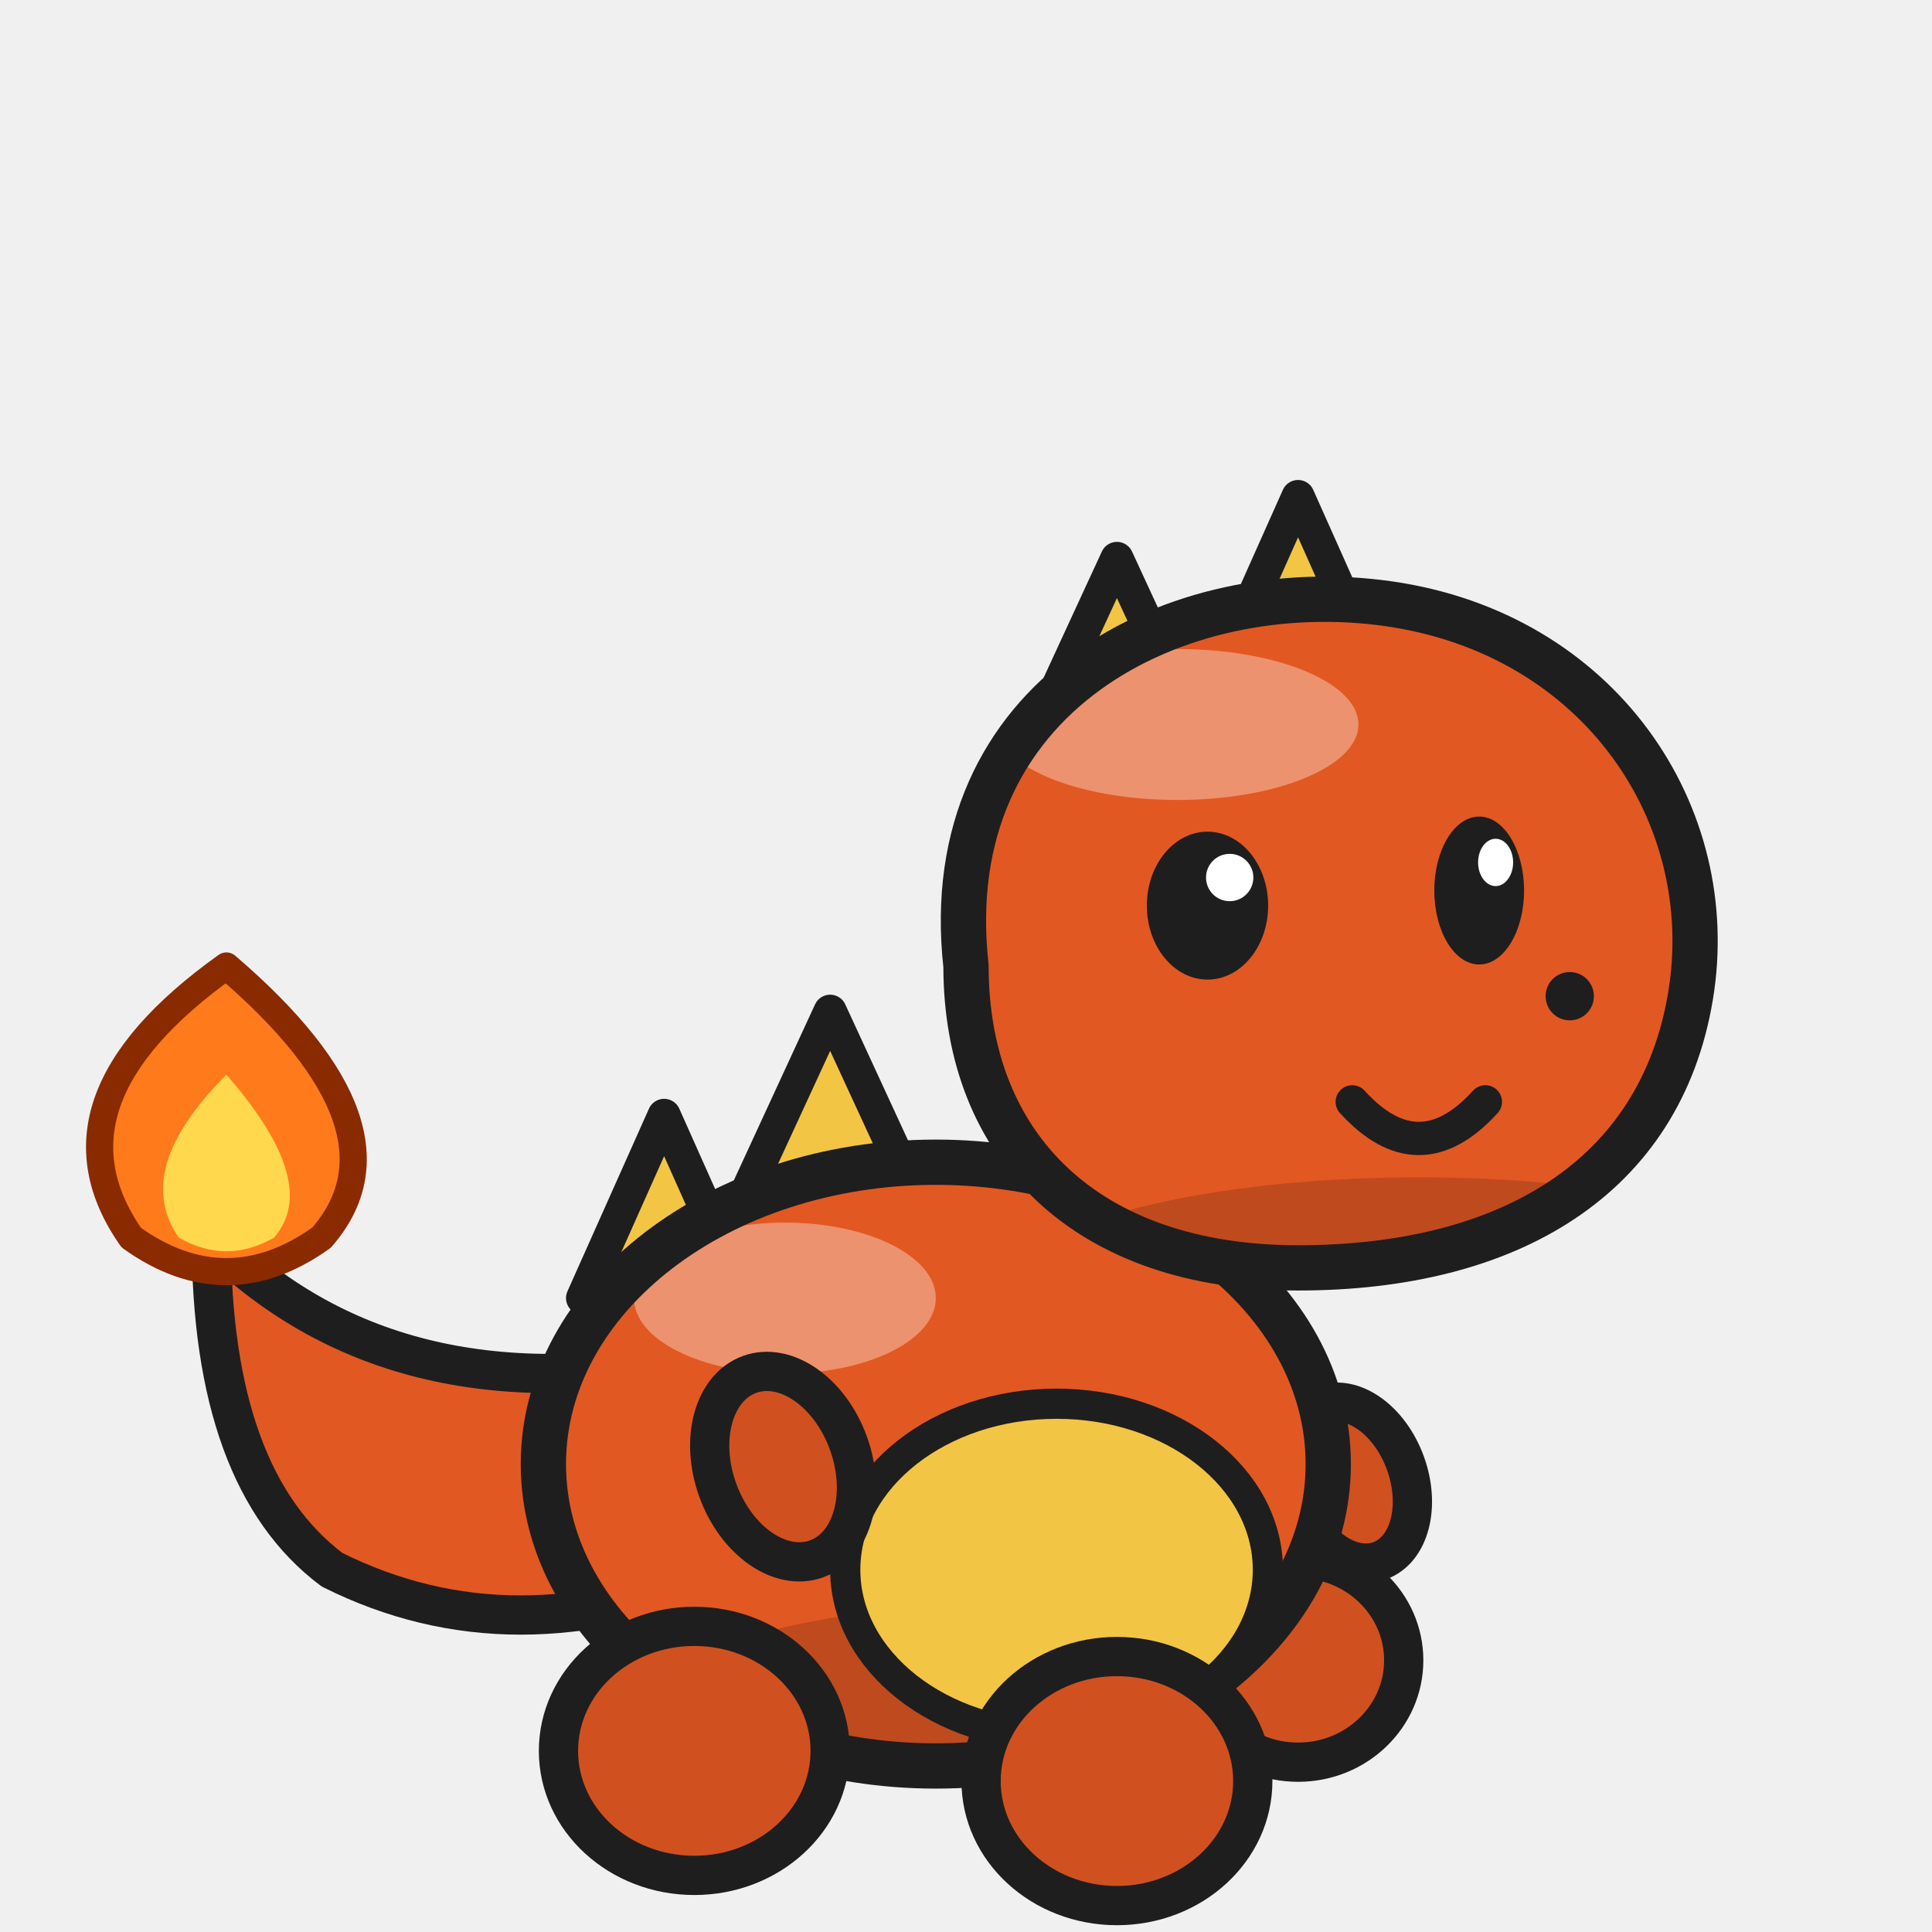
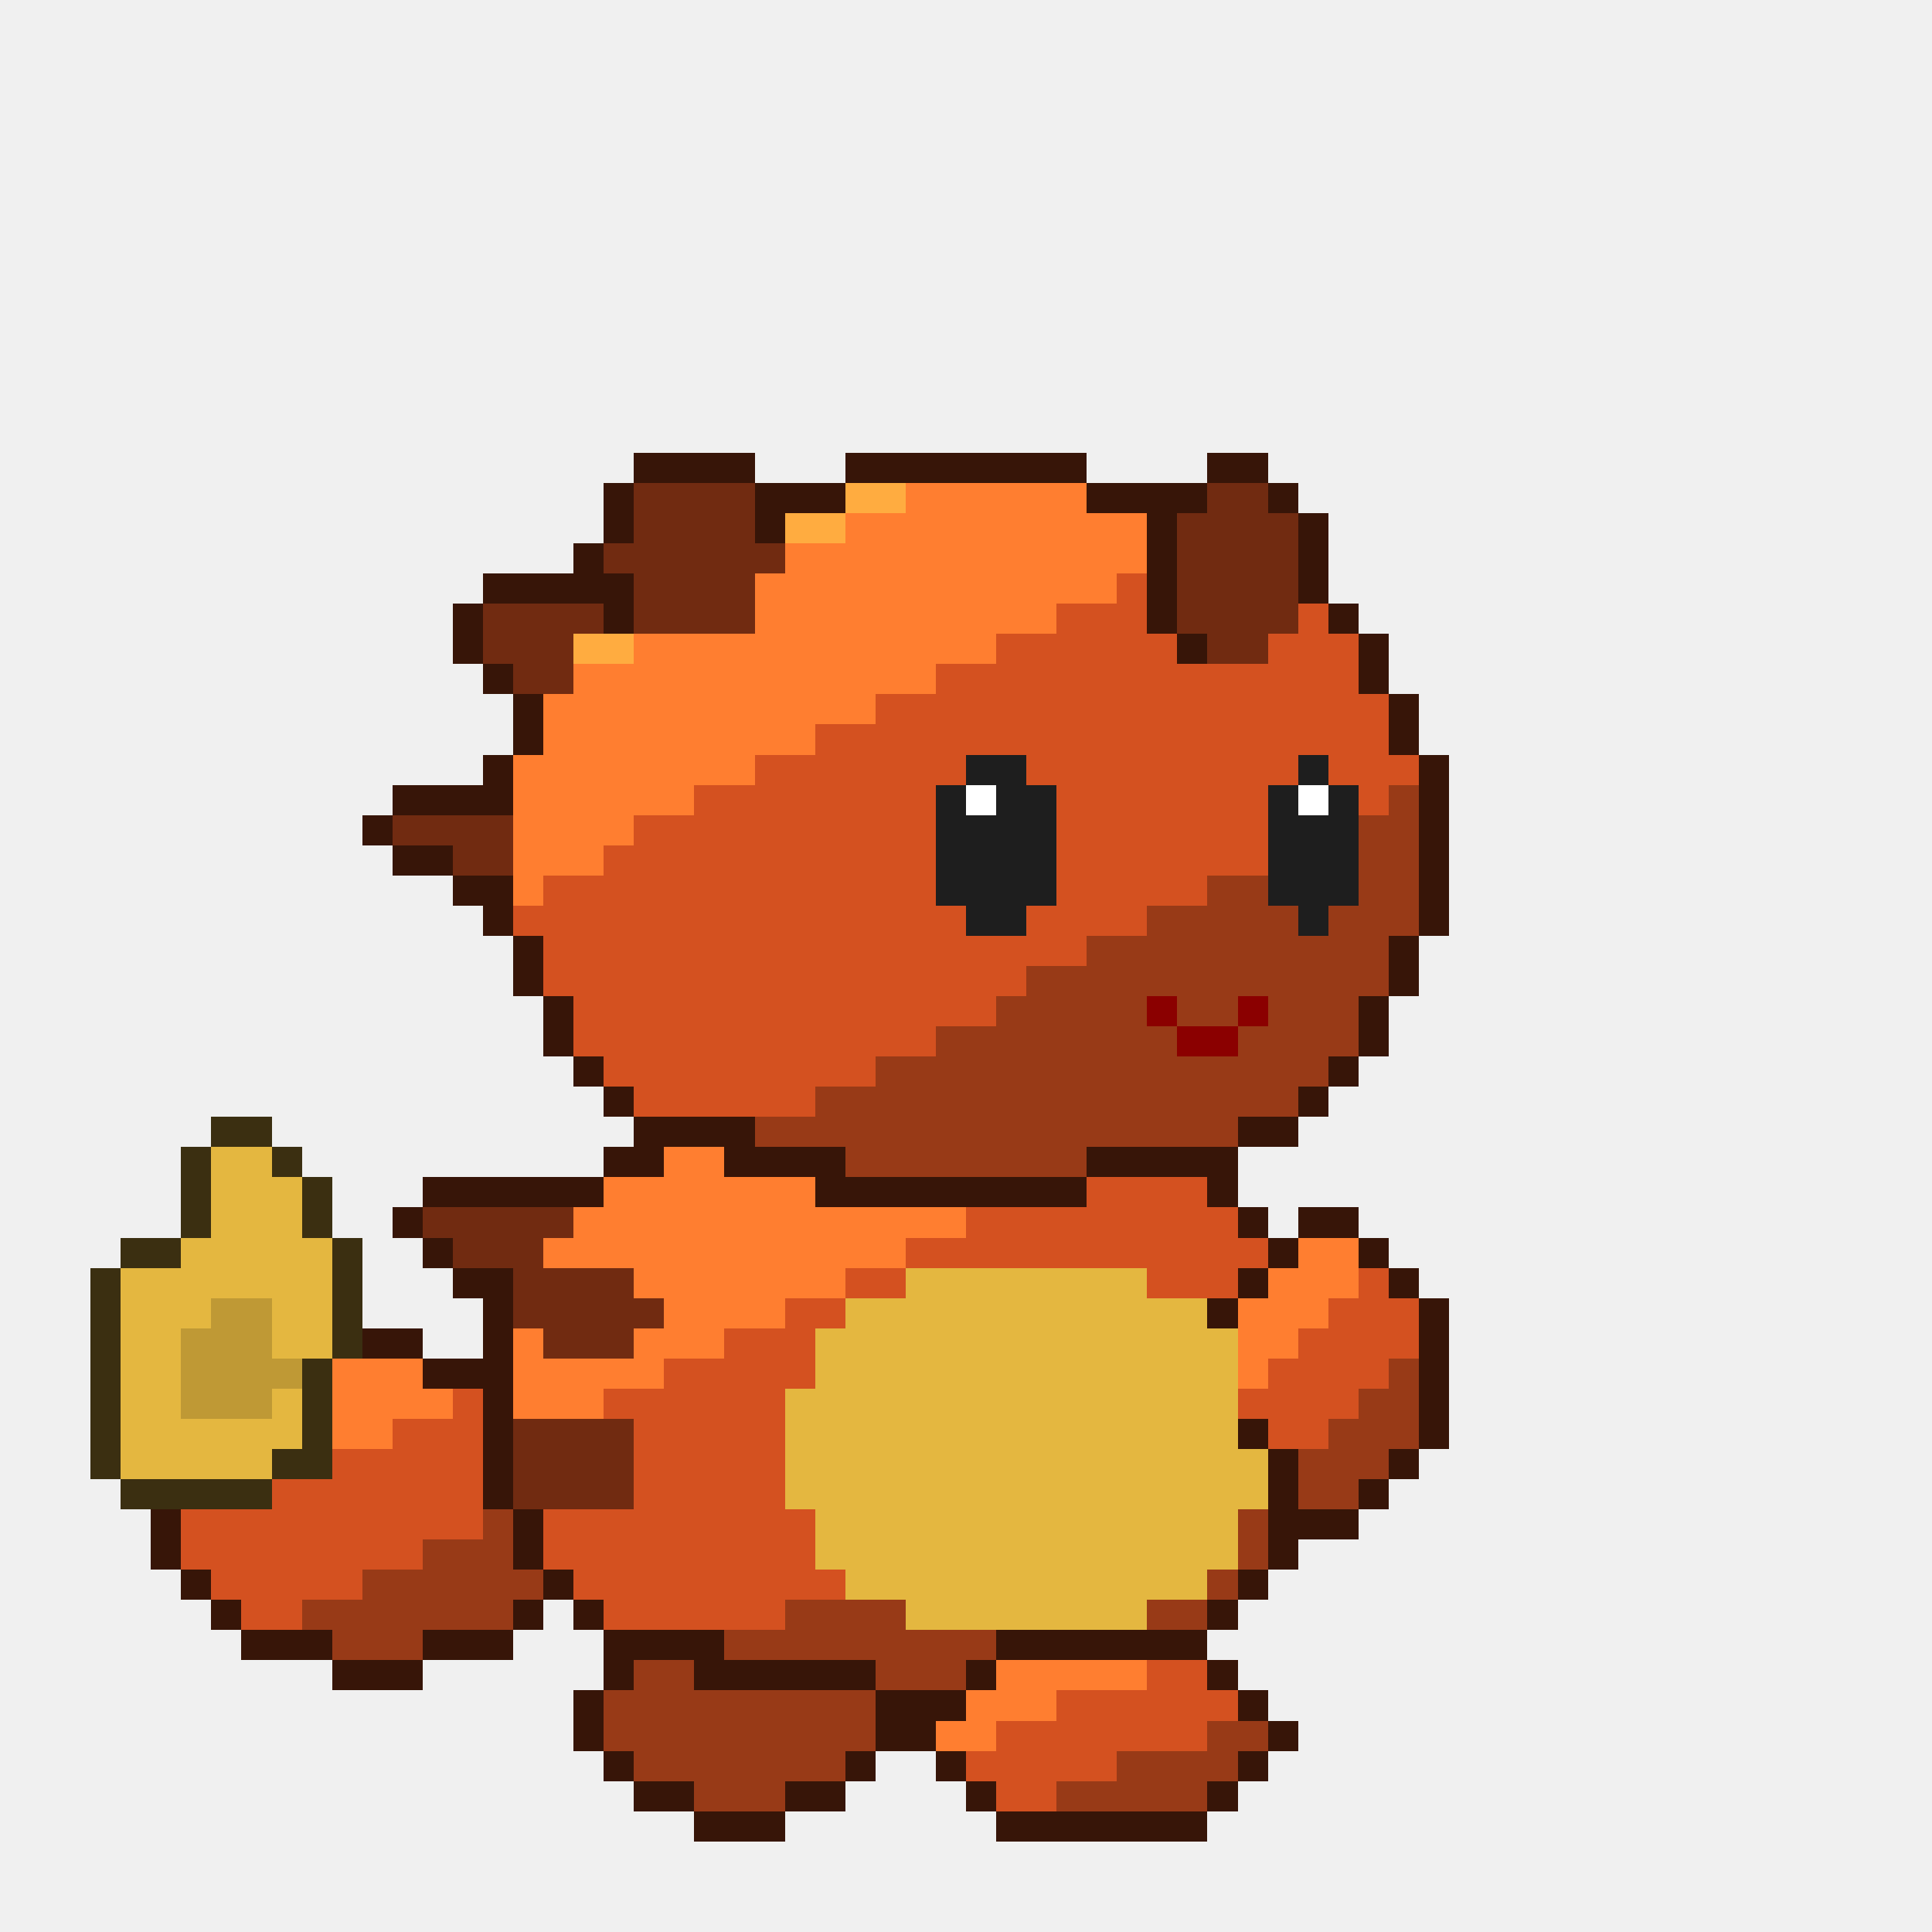
- <svg xmlns="http://www.w3.org/2000/svg" viewBox="0 0 128 128" width="128" height="128">
-   <g transform="translate(64 120) rotate(0) scale(1 1) translate(-64 -120)">
-     <g transform="rotate(0.00 42 98)">
-       <path d="M46 90Q26 94 14 82Q14 98 22 104Q34 110 48 104Z" fill="#E25822" />
-       <path d="M46 90Q26 94 14 82Q14 98 22 104Q34 110 48 104Z" fill="none" stroke="#1e1e1e" stroke-width="2.6" stroke-linejoin="round" />
-       <path d="M15 64Q27.6 74.8 21.3 82Q15 86.5 8.7 82Q2.4 73 15 64Z" fill="#ff7a1a" />
-       <path d="M15 64Q27.6 74.8 21.3 82Q15 86.5 8.7 82Q2.4 73 15 64Z" fill="none" stroke="#8a2a00" stroke-width="1.8" stroke-linecap="round" stroke-linejoin="round" />
-       <path d="M15 71.2Q21.3 78.4 18.15 82Q15 83.8 11.85 82Q8.7 77.5 15 71.2Z" fill="#ffd84d" />
-     </g>
-     <path d="M38.6 86L44 73.9L49.4 86Z" fill="#F3C544" />
-     <path d="M38.6 86L44 73.9L49.4 86Z" fill="none" stroke="#1e1e1e" stroke-width="2.2" stroke-linejoin="round" />
-     <path d="M49 80L55 67L61 80Z" fill="#F3C544" />
-     <path d="M49 80L55 67L61 80Z" fill="none" stroke="#1e1e1e" stroke-width="2.2" stroke-linejoin="round" />
-     <ellipse cx="60" cy="108" rx="7" ry="6.75" fill="#d0511f" />
-     <ellipse cx="60" cy="108" rx="7" ry="6.75" fill="none" stroke="#1e1e1e" stroke-width="2.6" stroke-linejoin="round" />
-     <ellipse cx="86" cy="110" rx="7" ry="6.75" fill="#d0511f" />
-     <ellipse cx="86" cy="110" rx="7" ry="6.75" fill="none" stroke="#1e1e1e" stroke-width="2.6" stroke-linejoin="round" />
-     <g transform="rotate(70.00 88 94)">
-       <ellipse cx="92.5" cy="94" rx="5.5" ry="3.8" fill="#d0511f" />
-       <ellipse cx="92.5" cy="94" rx="5.5" ry="3.8" fill="none" stroke="#1e1e1e" stroke-width="2.6" stroke-linejoin="round" />
-     </g>
-     <ellipse cx="62" cy="97" rx="26" ry="20" fill="#E25822" />
-     <clipPath id="f0c0">
-       <ellipse cx="62" cy="97" rx="26" ry="20" />
-     </clipPath>
-     <ellipse cx="70" cy="115" rx="30" ry="9" fill="#000000" fill-opacity="0.16" clip-path="url(#f0c0)" />
-     <ellipse cx="52" cy="86" rx="10" ry="5" fill="#ffffff" fill-opacity="0.35" clip-path="url(#f0c0)" />
-     <ellipse cx="62" cy="97" rx="26" ry="20" fill="none" stroke="#1e1e1e" stroke-width="3" stroke-linejoin="round" />
-     <ellipse cx="70" cy="104" rx="14" ry="11" fill="#F3C544" />
-     <ellipse cx="70" cy="104" rx="14" ry="11" fill="none" stroke="#1e1e1e" stroke-width="2" stroke-linejoin="round" />
-     <path d="M68 50L74 37L80 50Z" fill="#F3C544" />
-     <path d="M68 50L74 37L80 50Z" fill="none" stroke="#1e1e1e" stroke-width="2.2" stroke-linejoin="round" />
-     <path d="M80.6 45L86 32.9L91.4 45Z" fill="#F3C544" />
-     <path d="M80.6 45L86 32.9L91.4 45Z" fill="none" stroke="#1e1e1e" stroke-width="2.2" stroke-linejoin="round" />
-     <path d="M64 64C62 46 78 38 92 40C106 42 114 54 112 66C110 78 100 84 86 84C72 84 64 76 64 64Z" fill="#E25822" />
-     <clipPath id="f0c1">
-       <path d="M64 64C62 46 78 38 92 40C106 42 114 54 112 66C110 78 100 84 86 84C72 84 64 76 64 64Z" />
-     </clipPath>
-     <ellipse cx="94" cy="86" rx="28" ry="8" fill="#000000" fill-opacity="0.16" clip-path="url(#f0c1)" />
-     <ellipse cx="78" cy="48" rx="12" ry="5" fill="#ffffff" fill-opacity="0.35" clip-path="url(#f0c1)" />
-     <path d="M64 64C62 46 78 38 92 40C106 42 114 54 112 66C110 78 100 84 86 84C72 84 64 76 64 64Z" fill="none" stroke="#1e1e1e" stroke-width="3" stroke-linejoin="round" />
-     <circle cx="104" cy="66" r="1.6" fill="#1e1e1e" />
-     <ellipse cx="80" cy="60" rx="4.018" ry="4.9" fill="#1e1e1e" />
-     <circle cx="81.47" cy="58.138" r="1.568" fill="#ffffff" />
-     <g transform="translate(98 59) scale(0.74 1) translate(-98 -59)">
-       <ellipse cx="98" cy="59" rx="4.018" ry="4.9" fill="#1e1e1e" />
-       <circle cx="99.47" cy="57.138" r="1.568" fill="#ffffff" />
-     </g>
-     <path d="M89.59 73Q94 77.851 98.41 73" fill="none" stroke="#1e1e1e" stroke-width="2.205" stroke-linecap="round" stroke-linejoin="round" />
-     <ellipse cx="46" cy="116" rx="9" ry="8.25" fill="#d0511f" />
-     <ellipse cx="46" cy="116" rx="9" ry="8.25" fill="none" stroke="#1e1e1e" stroke-width="2.6" stroke-linejoin="round" />
-     <ellipse cx="74" cy="118" rx="9" ry="8.25" fill="#d0511f" />
-     <ellipse cx="74" cy="118" rx="9" ry="8.25" fill="none" stroke="#1e1e1e" stroke-width="2.6" stroke-linejoin="round" />
-     <g transform="rotate(70.00 50 92)">
-       <ellipse cx="55.5" cy="92" rx="6.5" ry="4.6" fill="#d0511f" />
-       <ellipse cx="55.5" cy="92" rx="6.5" ry="4.6" fill="none" stroke="#1e1e1e" stroke-width="2.6" stroke-linejoin="round" />
-     </g>
-   </g>
+ <svg xmlns="http://www.w3.org/2000/svg" viewBox="0 0 128 128" width="128" height="128" shape-rendering="crispEdges">
+   <rect x="42" y="30" width="8" height="2" fill="#371508" />
+   <rect x="56" y="30" width="16" height="2" fill="#371508" />
+   <rect x="80" y="30" width="4" height="2" fill="#371508" />
+   <rect x="40" y="32" width="2" height="2" fill="#371508" />
+   <rect x="42" y="32" width="8" height="2" fill="#712b11" />
+   <rect x="50" y="32" width="6" height="2" fill="#371508" />
+   <rect x="56" y="32" width="4" height="2" fill="#ffac40" />
+   <rect x="60" y="32" width="12" height="2" fill="#ff7e30" />
+   <rect x="72" y="32" width="8" height="2" fill="#371508" />
+   <rect x="80" y="32" width="4" height="2" fill="#712b11" />
+   <rect x="84" y="32" width="2" height="2" fill="#371508" />
+   <rect x="40" y="34" width="2" height="2" fill="#371508" />
+   <rect x="42" y="34" width="8" height="2" fill="#712b11" />
+   <rect x="50" y="34" width="2" height="2" fill="#371508" />
+   <rect x="52" y="34" width="4" height="2" fill="#ffac40" />
+   <rect x="56" y="34" width="20" height="2" fill="#ff7e30" />
+   <rect x="76" y="34" width="2" height="2" fill="#371508" />
+   <rect x="78" y="34" width="8" height="2" fill="#712b11" />
+   <rect x="86" y="34" width="2" height="2" fill="#371508" />
+   <rect x="38" y="36" width="2" height="2" fill="#371508" />
+   <rect x="40" y="36" width="12" height="2" fill="#712b11" />
+   <rect x="52" y="36" width="24" height="2" fill="#ff7e30" />
+   <rect x="76" y="36" width="2" height="2" fill="#371508" />
+   <rect x="78" y="36" width="8" height="2" fill="#712b11" />
+   <rect x="86" y="36" width="2" height="2" fill="#371508" />
+   <rect x="32" y="38" width="10" height="2" fill="#371508" />
+   <rect x="42" y="38" width="8" height="2" fill="#712b11" />
+   <rect x="50" y="38" width="24" height="2" fill="#ff7e30" />
+   <rect x="74" y="38" width="2" height="2" fill="#d45120" />
+   <rect x="76" y="38" width="2" height="2" fill="#371508" />
+   <rect x="78" y="38" width="8" height="2" fill="#712b11" />
+   <rect x="86" y="38" width="2" height="2" fill="#371508" />
+   <rect x="30" y="40" width="2" height="2" fill="#371508" />
+   <rect x="32" y="40" width="8" height="2" fill="#712b11" />
+   <rect x="40" y="40" width="2" height="2" fill="#371508" />
+   <rect x="42" y="40" width="8" height="2" fill="#712b11" />
+   <rect x="50" y="40" width="20" height="2" fill="#ff7e30" />
+   <rect x="70" y="40" width="6" height="2" fill="#d45120" />
+   <rect x="76" y="40" width="2" height="2" fill="#371508" />
+   <rect x="78" y="40" width="8" height="2" fill="#712b11" />
+   <rect x="86" y="40" width="2" height="2" fill="#d45120" />
+   <rect x="88" y="40" width="2" height="2" fill="#371508" />
+   <rect x="30" y="42" width="2" height="2" fill="#371508" />
+   <rect x="32" y="42" width="6" height="2" fill="#712b11" />
+   <rect x="38" y="42" width="4" height="2" fill="#ffac40" />
+   <rect x="42" y="42" width="24" height="2" fill="#ff7e30" />
+   <rect x="66" y="42" width="12" height="2" fill="#d45120" />
+   <rect x="78" y="42" width="2" height="2" fill="#371508" />
+   <rect x="80" y="42" width="4" height="2" fill="#712b11" />
+   <rect x="84" y="42" width="6" height="2" fill="#d45120" />
+   <rect x="90" y="42" width="2" height="2" fill="#371508" />
+   <rect x="32" y="44" width="2" height="2" fill="#371508" />
+   <rect x="34" y="44" width="4" height="2" fill="#712b11" />
+   <rect x="38" y="44" width="24" height="2" fill="#ff7e30" />
+   <rect x="62" y="44" width="28" height="2" fill="#d45120" />
+   <rect x="90" y="44" width="2" height="2" fill="#371508" />
+   <rect x="34" y="46" width="2" height="2" fill="#371508" />
+   <rect x="36" y="46" width="22" height="2" fill="#ff7e30" />
+   <rect x="58" y="46" width="34" height="2" fill="#d45120" />
+   <rect x="92" y="46" width="2" height="2" fill="#371508" />
+   <rect x="34" y="48" width="2" height="2" fill="#371508" />
+   <rect x="36" y="48" width="18" height="2" fill="#ff7e30" />
+   <rect x="54" y="48" width="38" height="2" fill="#d45120" />
+   <rect x="92" y="48" width="2" height="2" fill="#371508" />
+   <rect x="32" y="50" width="2" height="2" fill="#371508" />
+   <rect x="34" y="50" width="16" height="2" fill="#ff7e30" />
+   <rect x="50" y="50" width="14" height="2" fill="#d45120" />
+   <rect x="64" y="50" width="4" height="2" fill="#1e1e1e" />
+   <rect x="68" y="50" width="18" height="2" fill="#d45120" />
+   <rect x="86" y="50" width="2" height="2" fill="#1e1e1e" />
+   <rect x="88" y="50" width="6" height="2" fill="#d45120" />
+   <rect x="94" y="50" width="2" height="2" fill="#371508" />
+   <rect x="26" y="52" width="8" height="2" fill="#371508" />
+   <rect x="34" y="52" width="12" height="2" fill="#ff7e30" />
+   <rect x="46" y="52" width="16" height="2" fill="#d45120" />
+   <rect x="62" y="52" width="2" height="2" fill="#1e1e1e" />
+   <rect x="64" y="52" width="2" height="2" fill="#ffffff" />
+   <rect x="66" y="52" width="4" height="2" fill="#1e1e1e" />
+   <rect x="70" y="52" width="14" height="2" fill="#d45120" />
+   <rect x="84" y="52" width="2" height="2" fill="#1e1e1e" />
+   <rect x="86" y="52" width="2" height="2" fill="#ffffff" />
+   <rect x="88" y="52" width="2" height="2" fill="#1e1e1e" />
+   <rect x="90" y="52" width="2" height="2" fill="#d45120" />
+   <rect x="92" y="52" width="2" height="2" fill="#983a17" />
+   <rect x="94" y="52" width="2" height="2" fill="#371508" />
+   <rect x="24" y="54" width="2" height="2" fill="#371508" />
+   <rect x="26" y="54" width="8" height="2" fill="#712b11" />
+   <rect x="34" y="54" width="8" height="2" fill="#ff7e30" />
+   <rect x="42" y="54" width="20" height="2" fill="#d45120" />
+   <rect x="62" y="54" width="8" height="2" fill="#1e1e1e" />
+   <rect x="70" y="54" width="14" height="2" fill="#d45120" />
+   <rect x="84" y="54" width="6" height="2" fill="#1e1e1e" />
+   <rect x="90" y="54" width="4" height="2" fill="#983a17" />
+   <rect x="94" y="54" width="2" height="2" fill="#371508" />
+   <rect x="26" y="56" width="4" height="2" fill="#371508" />
+   <rect x="30" y="56" width="4" height="2" fill="#712b11" />
+   <rect x="34" y="56" width="6" height="2" fill="#ff7e30" />
+   <rect x="40" y="56" width="22" height="2" fill="#d45120" />
+   <rect x="62" y="56" width="8" height="2" fill="#1e1e1e" />
+   <rect x="70" y="56" width="14" height="2" fill="#d45120" />
+   <rect x="84" y="56" width="6" height="2" fill="#1e1e1e" />
+   <rect x="90" y="56" width="4" height="2" fill="#983a17" />
+   <rect x="94" y="56" width="2" height="2" fill="#371508" />
+   <rect x="30" y="58" width="4" height="2" fill="#371508" />
+   <rect x="34" y="58" width="2" height="2" fill="#ff7e30" />
+   <rect x="36" y="58" width="26" height="2" fill="#d45120" />
+   <rect x="62" y="58" width="8" height="2" fill="#1e1e1e" />
+   <rect x="70" y="58" width="10" height="2" fill="#d45120" />
+   <rect x="80" y="58" width="4" height="2" fill="#983a17" />
+   <rect x="84" y="58" width="6" height="2" fill="#1e1e1e" />
+   <rect x="90" y="58" width="4" height="2" fill="#983a17" />
+   <rect x="94" y="58" width="2" height="2" fill="#371508" />
+   <rect x="32" y="60" width="2" height="2" fill="#371508" />
+   <rect x="34" y="60" width="30" height="2" fill="#d45120" />
+   <rect x="64" y="60" width="4" height="2" fill="#1e1e1e" />
+   <rect x="68" y="60" width="8" height="2" fill="#d45120" />
+   <rect x="76" y="60" width="10" height="2" fill="#983a17" />
+   <rect x="86" y="60" width="2" height="2" fill="#1e1e1e" />
+   <rect x="88" y="60" width="6" height="2" fill="#983a17" />
+   <rect x="94" y="60" width="2" height="2" fill="#371508" />
+   <rect x="34" y="62" width="2" height="2" fill="#371508" />
+   <rect x="36" y="62" width="36" height="2" fill="#d45120" />
+   <rect x="72" y="62" width="20" height="2" fill="#983a17" />
+   <rect x="92" y="62" width="2" height="2" fill="#371508" />
+   <rect x="34" y="64" width="2" height="2" fill="#371508" />
+   <rect x="36" y="64" width="32" height="2" fill="#d45120" />
+   <rect x="68" y="64" width="24" height="2" fill="#983a17" />
+   <rect x="92" y="64" width="2" height="2" fill="#371508" />
+   <rect x="36" y="66" width="2" height="2" fill="#371508" />
+   <rect x="38" y="66" width="28" height="2" fill="#d45120" />
+   <rect x="66" y="66" width="10" height="2" fill="#983a17" />
+   <rect x="76" y="66" width="2" height="2" fill="#8b0000" />
+   <rect x="78" y="66" width="4" height="2" fill="#983a17" />
+   <rect x="82" y="66" width="2" height="2" fill="#8b0000" />
+   <rect x="84" y="66" width="6" height="2" fill="#983a17" />
+   <rect x="90" y="66" width="2" height="2" fill="#371508" />
+   <rect x="36" y="68" width="2" height="2" fill="#371508" />
+   <rect x="38" y="68" width="24" height="2" fill="#d45120" />
+   <rect x="62" y="68" width="16" height="2" fill="#983a17" />
+   <rect x="78" y="68" width="4" height="2" fill="#8b0000" />
+   <rect x="82" y="68" width="8" height="2" fill="#983a17" />
+   <rect x="90" y="68" width="2" height="2" fill="#371508" />
+   <rect x="38" y="70" width="2" height="2" fill="#371508" />
+   <rect x="40" y="70" width="18" height="2" fill="#d45120" />
+   <rect x="58" y="70" width="30" height="2" fill="#983a17" />
+   <rect x="88" y="70" width="2" height="2" fill="#371508" />
+   <rect x="40" y="72" width="2" height="2" fill="#371508" />
+   <rect x="42" y="72" width="12" height="2" fill="#d45120" />
+   <rect x="54" y="72" width="32" height="2" fill="#983a17" />
+   <rect x="86" y="72" width="2" height="2" fill="#371508" />
+   <rect x="14" y="74" width="4" height="2" fill="#3b2f11" />
+   <rect x="42" y="74" width="8" height="2" fill="#371508" />
+   <rect x="50" y="74" width="32" height="2" fill="#983a17" />
+   <rect x="82" y="74" width="4" height="2" fill="#371508" />
+   <rect x="12" y="76" width="2" height="2" fill="#3b2f11" />
+   <rect x="14" y="76" width="4" height="2" fill="#e4b740" />
+   <rect x="18" y="76" width="2" height="2" fill="#3b2f11" />
+   <rect x="40" y="76" width="4" height="2" fill="#371508" />
+   <rect x="44" y="76" width="4" height="2" fill="#ff7e30" />
+   <rect x="48" y="76" width="8" height="2" fill="#371508" />
+   <rect x="56" y="76" width="16" height="2" fill="#983a17" />
+   <rect x="72" y="76" width="10" height="2" fill="#371508" />
+   <rect x="12" y="78" width="2" height="2" fill="#3b2f11" />
+   <rect x="14" y="78" width="6" height="2" fill="#e4b740" />
+   <rect x="20" y="78" width="2" height="2" fill="#3b2f11" />
+   <rect x="28" y="78" width="12" height="2" fill="#371508" />
+   <rect x="40" y="78" width="14" height="2" fill="#ff7e30" />
+   <rect x="54" y="78" width="18" height="2" fill="#371508" />
+   <rect x="72" y="78" width="8" height="2" fill="#d45120" />
+   <rect x="80" y="78" width="2" height="2" fill="#371508" />
+   <rect x="12" y="80" width="2" height="2" fill="#3b2f11" />
+   <rect x="14" y="80" width="6" height="2" fill="#e4b740" />
+   <rect x="20" y="80" width="2" height="2" fill="#3b2f11" />
+   <rect x="26" y="80" width="2" height="2" fill="#371508" />
+   <rect x="28" y="80" width="10" height="2" fill="#712b11" />
+   <rect x="38" y="80" width="26" height="2" fill="#ff7e30" />
+   <rect x="64" y="80" width="18" height="2" fill="#d45120" />
+   <rect x="82" y="80" width="2" height="2" fill="#371508" />
+   <rect x="86" y="80" width="4" height="2" fill="#371508" />
+   <rect x="8" y="82" width="4" height="2" fill="#3b2f11" />
+   <rect x="12" y="82" width="10" height="2" fill="#e4b740" />
+   <rect x="22" y="82" width="2" height="2" fill="#3b2f11" />
+   <rect x="28" y="82" width="2" height="2" fill="#371508" />
+   <rect x="30" y="82" width="6" height="2" fill="#712b11" />
+   <rect x="36" y="82" width="24" height="2" fill="#ff7e30" />
+   <rect x="60" y="82" width="24" height="2" fill="#d45120" />
+   <rect x="84" y="82" width="2" height="2" fill="#371508" />
+   <rect x="86" y="82" width="4" height="2" fill="#ff7e30" />
+   <rect x="90" y="82" width="2" height="2" fill="#371508" />
+   <rect x="6" y="84" width="2" height="2" fill="#3b2f11" />
+   <rect x="8" y="84" width="14" height="2" fill="#e4b740" />
+   <rect x="22" y="84" width="2" height="2" fill="#3b2f11" />
+   <rect x="30" y="84" width="4" height="2" fill="#371508" />
+   <rect x="34" y="84" width="8" height="2" fill="#712b11" />
+   <rect x="42" y="84" width="14" height="2" fill="#ff7e30" />
+   <rect x="56" y="84" width="4" height="2" fill="#d45120" />
+   <rect x="60" y="84" width="16" height="2" fill="#e4b740" />
+   <rect x="76" y="84" width="6" height="2" fill="#d45120" />
+   <rect x="82" y="84" width="2" height="2" fill="#371508" />
+   <rect x="84" y="84" width="6" height="2" fill="#ff7e30" />
+   <rect x="90" y="84" width="2" height="2" fill="#d45120" />
+   <rect x="92" y="84" width="2" height="2" fill="#371508" />
+   <rect x="6" y="86" width="2" height="2" fill="#3b2f11" />
+   <rect x="8" y="86" width="6" height="2" fill="#e4b740" />
+   <rect x="14" y="86" width="4" height="2" fill="#bf9935" />
+   <rect x="18" y="86" width="4" height="2" fill="#e4b740" />
+   <rect x="22" y="86" width="2" height="2" fill="#3b2f11" />
+   <rect x="32" y="86" width="2" height="2" fill="#371508" />
+   <rect x="34" y="86" width="10" height="2" fill="#712b11" />
+   <rect x="44" y="86" width="8" height="2" fill="#ff7e30" />
+   <rect x="52" y="86" width="4" height="2" fill="#d45120" />
+   <rect x="56" y="86" width="24" height="2" fill="#e4b740" />
+   <rect x="80" y="86" width="2" height="2" fill="#371508" />
+   <rect x="82" y="86" width="6" height="2" fill="#ff7e30" />
+   <rect x="88" y="86" width="6" height="2" fill="#d45120" />
+   <rect x="94" y="86" width="2" height="2" fill="#371508" />
+   <rect x="6" y="88" width="2" height="2" fill="#3b2f11" />
+   <rect x="8" y="88" width="4" height="2" fill="#e4b740" />
+   <rect x="12" y="88" width="6" height="2" fill="#bf9935" />
+   <rect x="18" y="88" width="4" height="2" fill="#e4b740" />
+   <rect x="22" y="88" width="2" height="2" fill="#3b2f11" />
+   <rect x="24" y="88" width="4" height="2" fill="#371508" />
+   <rect x="32" y="88" width="2" height="2" fill="#371508" />
+   <rect x="34" y="88" width="2" height="2" fill="#ff7e30" />
+   <rect x="36" y="88" width="6" height="2" fill="#712b11" />
+   <rect x="42" y="88" width="6" height="2" fill="#ff7e30" />
+   <rect x="48" y="88" width="6" height="2" fill="#d45120" />
+   <rect x="54" y="88" width="28" height="2" fill="#e4b740" />
+   <rect x="82" y="88" width="4" height="2" fill="#ff7e30" />
+   <rect x="86" y="88" width="8" height="2" fill="#d45120" />
+   <rect x="94" y="88" width="2" height="2" fill="#371508" />
+   <rect x="6" y="90" width="2" height="2" fill="#3b2f11" />
+   <rect x="8" y="90" width="4" height="2" fill="#e4b740" />
+   <rect x="12" y="90" width="8" height="2" fill="#bf9935" />
+   <rect x="20" y="90" width="2" height="2" fill="#3b2f11" />
+   <rect x="22" y="90" width="6" height="2" fill="#ff7e30" />
+   <rect x="28" y="90" width="6" height="2" fill="#371508" />
+   <rect x="34" y="90" width="10" height="2" fill="#ff7e30" />
+   <rect x="44" y="90" width="10" height="2" fill="#d45120" />
+   <rect x="54" y="90" width="28" height="2" fill="#e4b740" />
+   <rect x="82" y="90" width="2" height="2" fill="#ff7e30" />
+   <rect x="84" y="90" width="8" height="2" fill="#d45120" />
+   <rect x="92" y="90" width="2" height="2" fill="#983a17" />
+   <rect x="94" y="90" width="2" height="2" fill="#371508" />
+   <rect x="6" y="92" width="2" height="2" fill="#3b2f11" />
+   <rect x="8" y="92" width="4" height="2" fill="#e4b740" />
+   <rect x="12" y="92" width="6" height="2" fill="#bf9935" />
+   <rect x="18" y="92" width="2" height="2" fill="#e4b740" />
+   <rect x="20" y="92" width="2" height="2" fill="#3b2f11" />
+   <rect x="22" y="92" width="8" height="2" fill="#ff7e30" />
+   <rect x="30" y="92" width="2" height="2" fill="#d45120" />
+   <rect x="32" y="92" width="2" height="2" fill="#371508" />
+   <rect x="34" y="92" width="6" height="2" fill="#ff7e30" />
+   <rect x="40" y="92" width="12" height="2" fill="#d45120" />
+   <rect x="52" y="92" width="30" height="2" fill="#e4b740" />
+   <rect x="82" y="92" width="8" height="2" fill="#d45120" />
+   <rect x="90" y="92" width="4" height="2" fill="#983a17" />
+   <rect x="94" y="92" width="2" height="2" fill="#371508" />
+   <rect x="6" y="94" width="2" height="2" fill="#3b2f11" />
+   <rect x="8" y="94" width="12" height="2" fill="#e4b740" />
+   <rect x="20" y="94" width="2" height="2" fill="#3b2f11" />
+   <rect x="22" y="94" width="4" height="2" fill="#ff7e30" />
+   <rect x="26" y="94" width="6" height="2" fill="#d45120" />
+   <rect x="32" y="94" width="2" height="2" fill="#371508" />
+   <rect x="34" y="94" width="8" height="2" fill="#712b11" />
+   <rect x="42" y="94" width="10" height="2" fill="#d45120" />
+   <rect x="52" y="94" width="30" height="2" fill="#e4b740" />
+   <rect x="82" y="94" width="2" height="2" fill="#371508" />
+   <rect x="84" y="94" width="4" height="2" fill="#d45120" />
+   <rect x="88" y="94" width="6" height="2" fill="#983a17" />
+   <rect x="94" y="94" width="2" height="2" fill="#371508" />
+   <rect x="6" y="96" width="2" height="2" fill="#3b2f11" />
+   <rect x="8" y="96" width="10" height="2" fill="#e4b740" />
+   <rect x="18" y="96" width="4" height="2" fill="#3b2f11" />
+   <rect x="22" y="96" width="10" height="2" fill="#d45120" />
+   <rect x="32" y="96" width="2" height="2" fill="#371508" />
+   <rect x="34" y="96" width="8" height="2" fill="#712b11" />
+   <rect x="42" y="96" width="10" height="2" fill="#d45120" />
+   <rect x="52" y="96" width="32" height="2" fill="#e4b740" />
+   <rect x="84" y="96" width="2" height="2" fill="#371508" />
+   <rect x="86" y="96" width="6" height="2" fill="#983a17" />
+   <rect x="92" y="96" width="2" height="2" fill="#371508" />
+   <rect x="8" y="98" width="10" height="2" fill="#3b2f11" />
+   <rect x="18" y="98" width="14" height="2" fill="#d45120" />
+   <rect x="32" y="98" width="2" height="2" fill="#371508" />
+   <rect x="34" y="98" width="8" height="2" fill="#712b11" />
+   <rect x="42" y="98" width="10" height="2" fill="#d45120" />
+   <rect x="52" y="98" width="32" height="2" fill="#e4b740" />
+   <rect x="84" y="98" width="2" height="2" fill="#371508" />
+   <rect x="86" y="98" width="4" height="2" fill="#983a17" />
+   <rect x="90" y="98" width="2" height="2" fill="#371508" />
+   <rect x="10" y="100" width="2" height="2" fill="#371508" />
+   <rect x="12" y="100" width="20" height="2" fill="#d45120" />
+   <rect x="32" y="100" width="2" height="2" fill="#983a17" />
+   <rect x="34" y="100" width="2" height="2" fill="#371508" />
+   <rect x="36" y="100" width="18" height="2" fill="#d45120" />
+   <rect x="54" y="100" width="28" height="2" fill="#e4b740" />
+   <rect x="82" y="100" width="2" height="2" fill="#983a17" />
+   <rect x="84" y="100" width="6" height="2" fill="#371508" />
+   <rect x="10" y="102" width="2" height="2" fill="#371508" />
+   <rect x="12" y="102" width="16" height="2" fill="#d45120" />
+   <rect x="28" y="102" width="6" height="2" fill="#983a17" />
+   <rect x="34" y="102" width="2" height="2" fill="#371508" />
+   <rect x="36" y="102" width="18" height="2" fill="#d45120" />
+   <rect x="54" y="102" width="28" height="2" fill="#e4b740" />
+   <rect x="82" y="102" width="2" height="2" fill="#983a17" />
+   <rect x="84" y="102" width="2" height="2" fill="#371508" />
+   <rect x="12" y="104" width="2" height="2" fill="#371508" />
+   <rect x="14" y="104" width="10" height="2" fill="#d45120" />
+   <rect x="24" y="104" width="12" height="2" fill="#983a17" />
+   <rect x="36" y="104" width="2" height="2" fill="#371508" />
+   <rect x="38" y="104" width="18" height="2" fill="#d45120" />
+   <rect x="56" y="104" width="24" height="2" fill="#e4b740" />
+   <rect x="80" y="104" width="2" height="2" fill="#983a17" />
+   <rect x="82" y="104" width="2" height="2" fill="#371508" />
+   <rect x="14" y="106" width="2" height="2" fill="#371508" />
+   <rect x="16" y="106" width="4" height="2" fill="#d45120" />
+   <rect x="20" y="106" width="14" height="2" fill="#983a17" />
+   <rect x="34" y="106" width="2" height="2" fill="#371508" />
+   <rect x="38" y="106" width="2" height="2" fill="#371508" />
+   <rect x="40" y="106" width="12" height="2" fill="#d45120" />
+   <rect x="52" y="106" width="8" height="2" fill="#983a17" />
+   <rect x="60" y="106" width="16" height="2" fill="#e4b740" />
+   <rect x="76" y="106" width="4" height="2" fill="#983a17" />
+   <rect x="80" y="106" width="2" height="2" fill="#371508" />
+   <rect x="16" y="108" width="6" height="2" fill="#371508" />
+   <rect x="22" y="108" width="6" height="2" fill="#983a17" />
+   <rect x="28" y="108" width="6" height="2" fill="#371508" />
+   <rect x="40" y="108" width="8" height="2" fill="#371508" />
+   <rect x="48" y="108" width="18" height="2" fill="#983a17" />
+   <rect x="66" y="108" width="14" height="2" fill="#371508" />
+   <rect x="22" y="110" width="6" height="2" fill="#371508" />
+   <rect x="40" y="110" width="2" height="2" fill="#371508" />
+   <rect x="42" y="110" width="4" height="2" fill="#983a17" />
+   <rect x="46" y="110" width="12" height="2" fill="#371508" />
+   <rect x="58" y="110" width="6" height="2" fill="#983a17" />
+   <rect x="64" y="110" width="2" height="2" fill="#371508" />
+   <rect x="66" y="110" width="10" height="2" fill="#ff7e30" />
+   <rect x="76" y="110" width="4" height="2" fill="#d45120" />
+   <rect x="80" y="110" width="2" height="2" fill="#371508" />
+   <rect x="38" y="112" width="2" height="2" fill="#371508" />
+   <rect x="40" y="112" width="18" height="2" fill="#983a17" />
+   <rect x="58" y="112" width="6" height="2" fill="#371508" />
+   <rect x="64" y="112" width="6" height="2" fill="#ff7e30" />
+   <rect x="70" y="112" width="12" height="2" fill="#d45120" />
+   <rect x="82" y="112" width="2" height="2" fill="#371508" />
+   <rect x="38" y="114" width="2" height="2" fill="#371508" />
+   <rect x="40" y="114" width="18" height="2" fill="#983a17" />
+   <rect x="58" y="114" width="4" height="2" fill="#371508" />
+   <rect x="62" y="114" width="4" height="2" fill="#ff7e30" />
+   <rect x="66" y="114" width="14" height="2" fill="#d45120" />
+   <rect x="80" y="114" width="4" height="2" fill="#983a17" />
+   <rect x="84" y="114" width="2" height="2" fill="#371508" />
+   <rect x="40" y="116" width="2" height="2" fill="#371508" />
+   <rect x="42" y="116" width="14" height="2" fill="#983a17" />
+   <rect x="56" y="116" width="2" height="2" fill="#371508" />
+   <rect x="62" y="116" width="2" height="2" fill="#371508" />
+   <rect x="64" y="116" width="10" height="2" fill="#d45120" />
+   <rect x="74" y="116" width="8" height="2" fill="#983a17" />
+   <rect x="82" y="116" width="2" height="2" fill="#371508" />
+   <rect x="42" y="118" width="4" height="2" fill="#371508" />
+   <rect x="46" y="118" width="6" height="2" fill="#983a17" />
+   <rect x="52" y="118" width="4" height="2" fill="#371508" />
+   <rect x="64" y="118" width="2" height="2" fill="#371508" />
+   <rect x="66" y="118" width="4" height="2" fill="#d45120" />
+   <rect x="70" y="118" width="10" height="2" fill="#983a17" />
+   <rect x="80" y="118" width="2" height="2" fill="#371508" />
+   <rect x="46" y="120" width="6" height="2" fill="#371508" />
+   <rect x="66" y="120" width="14" height="2" fill="#371508" />
</svg>
